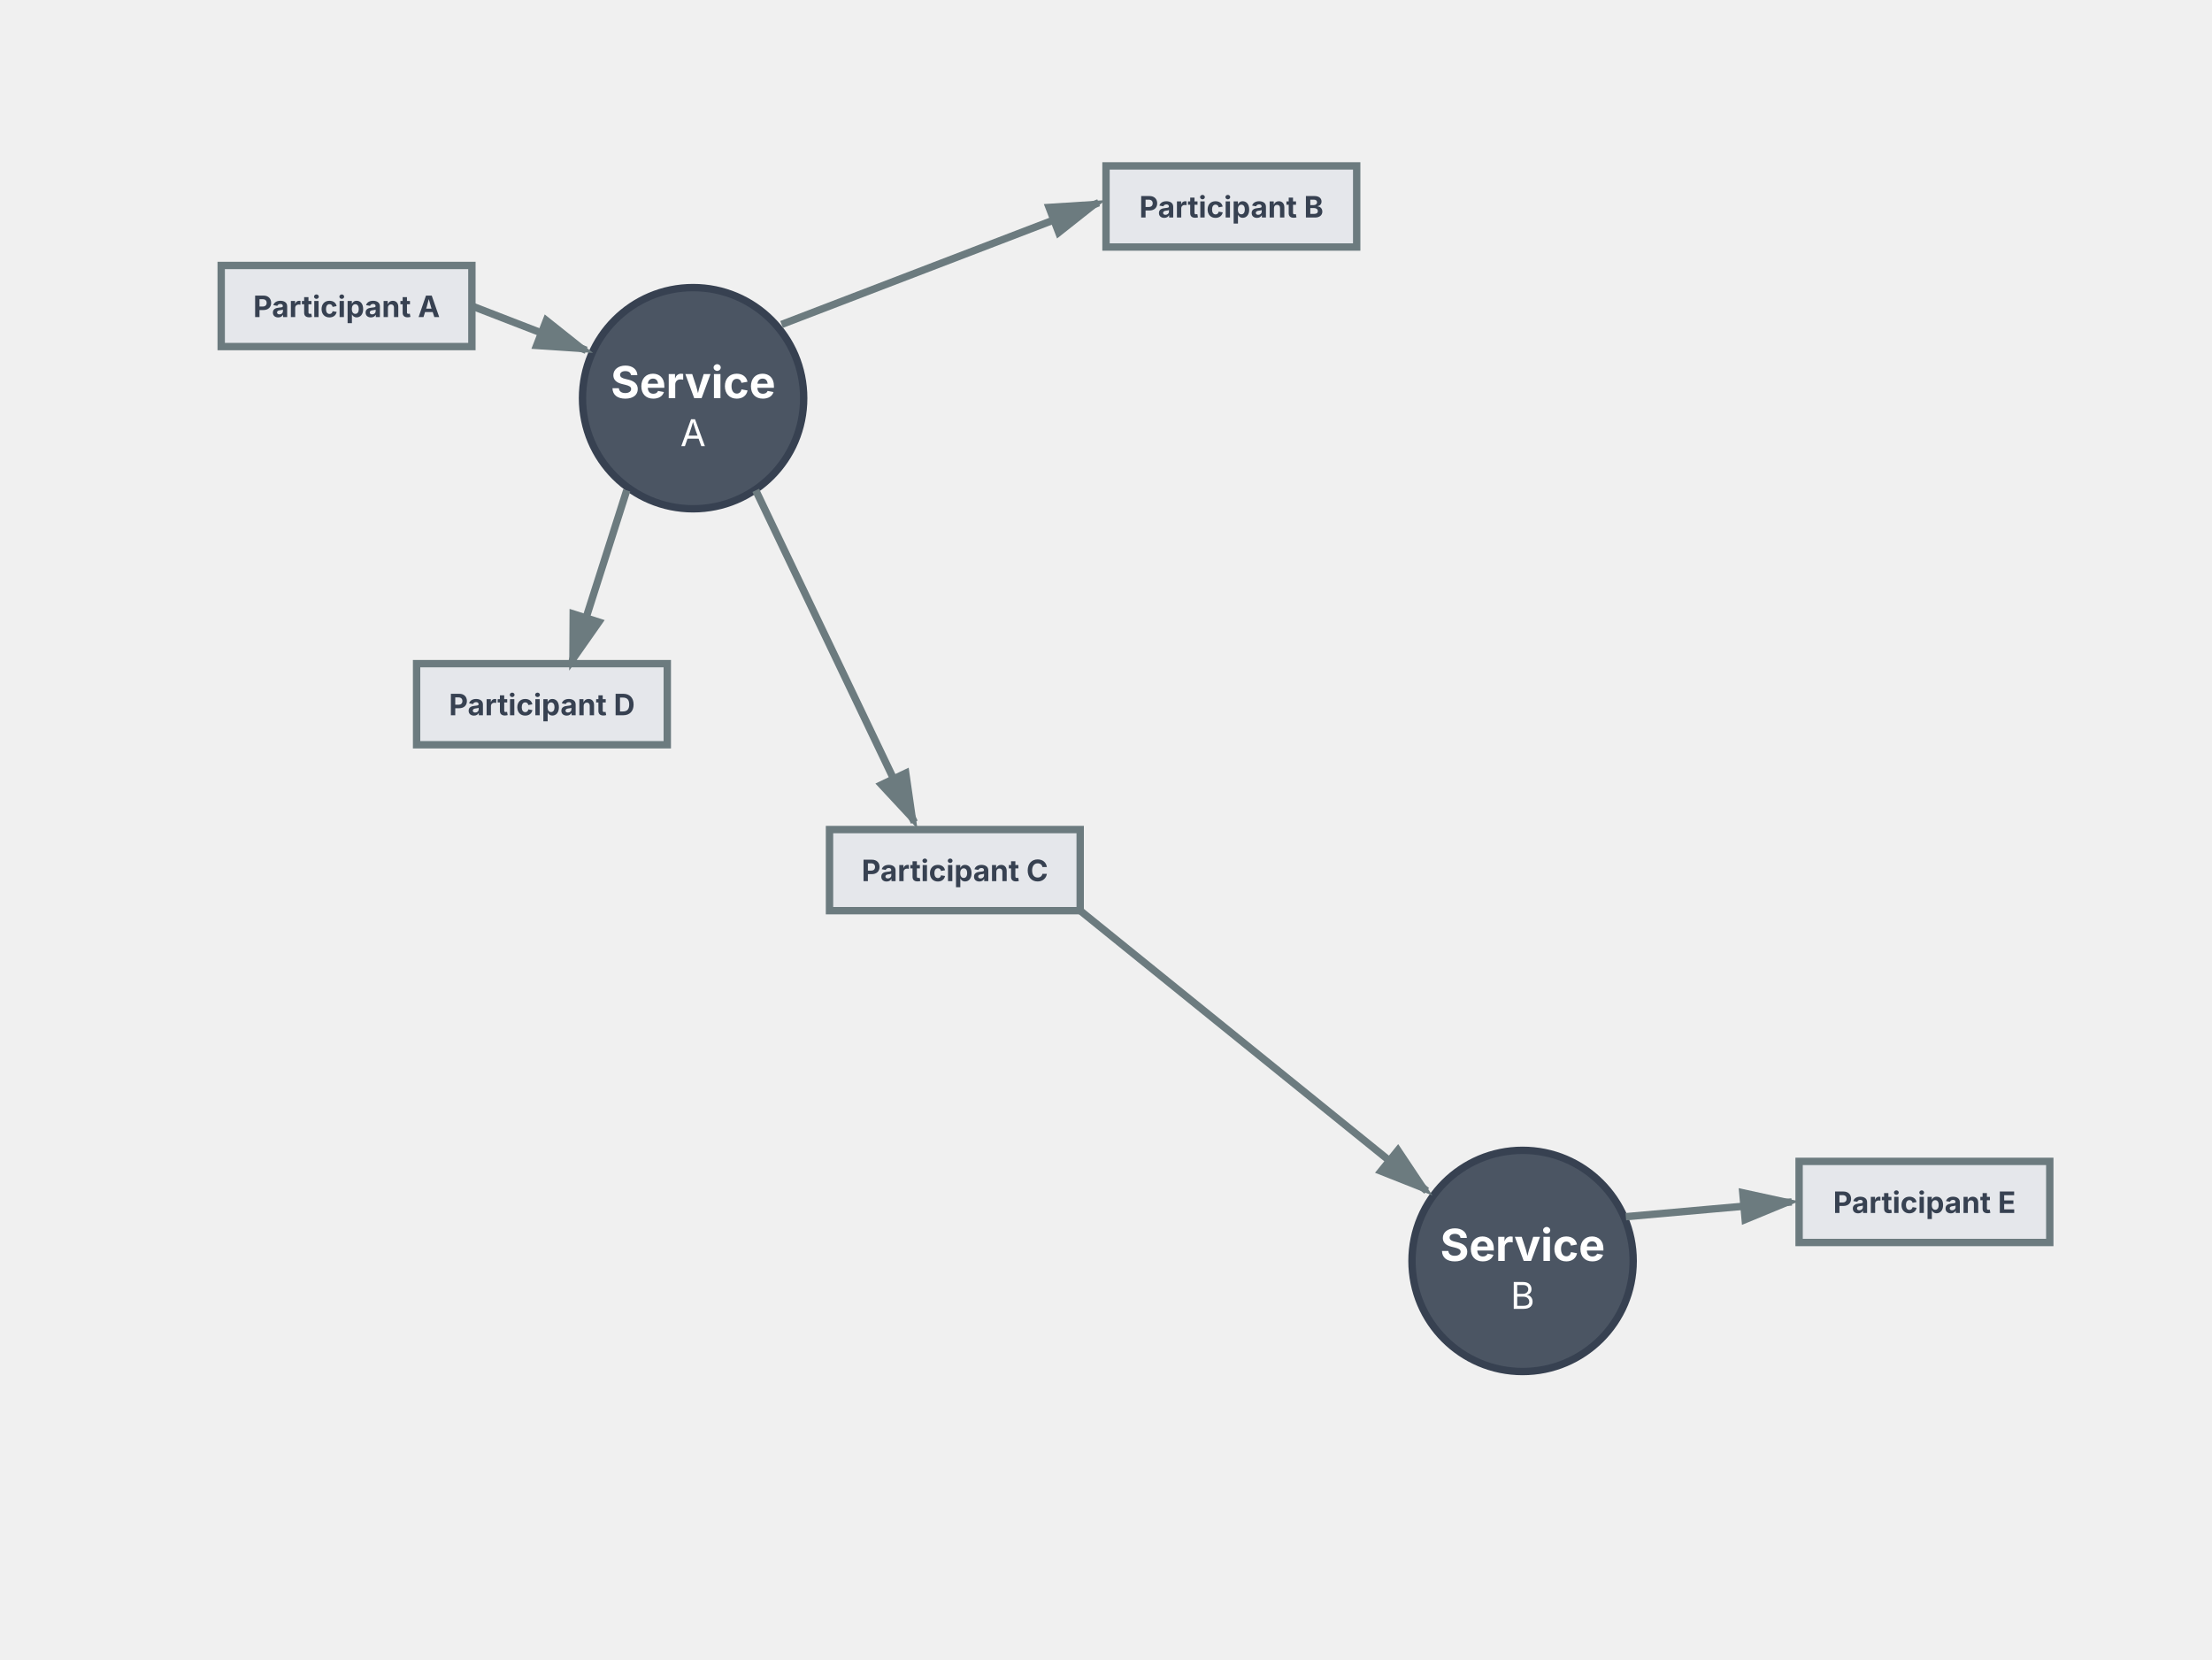
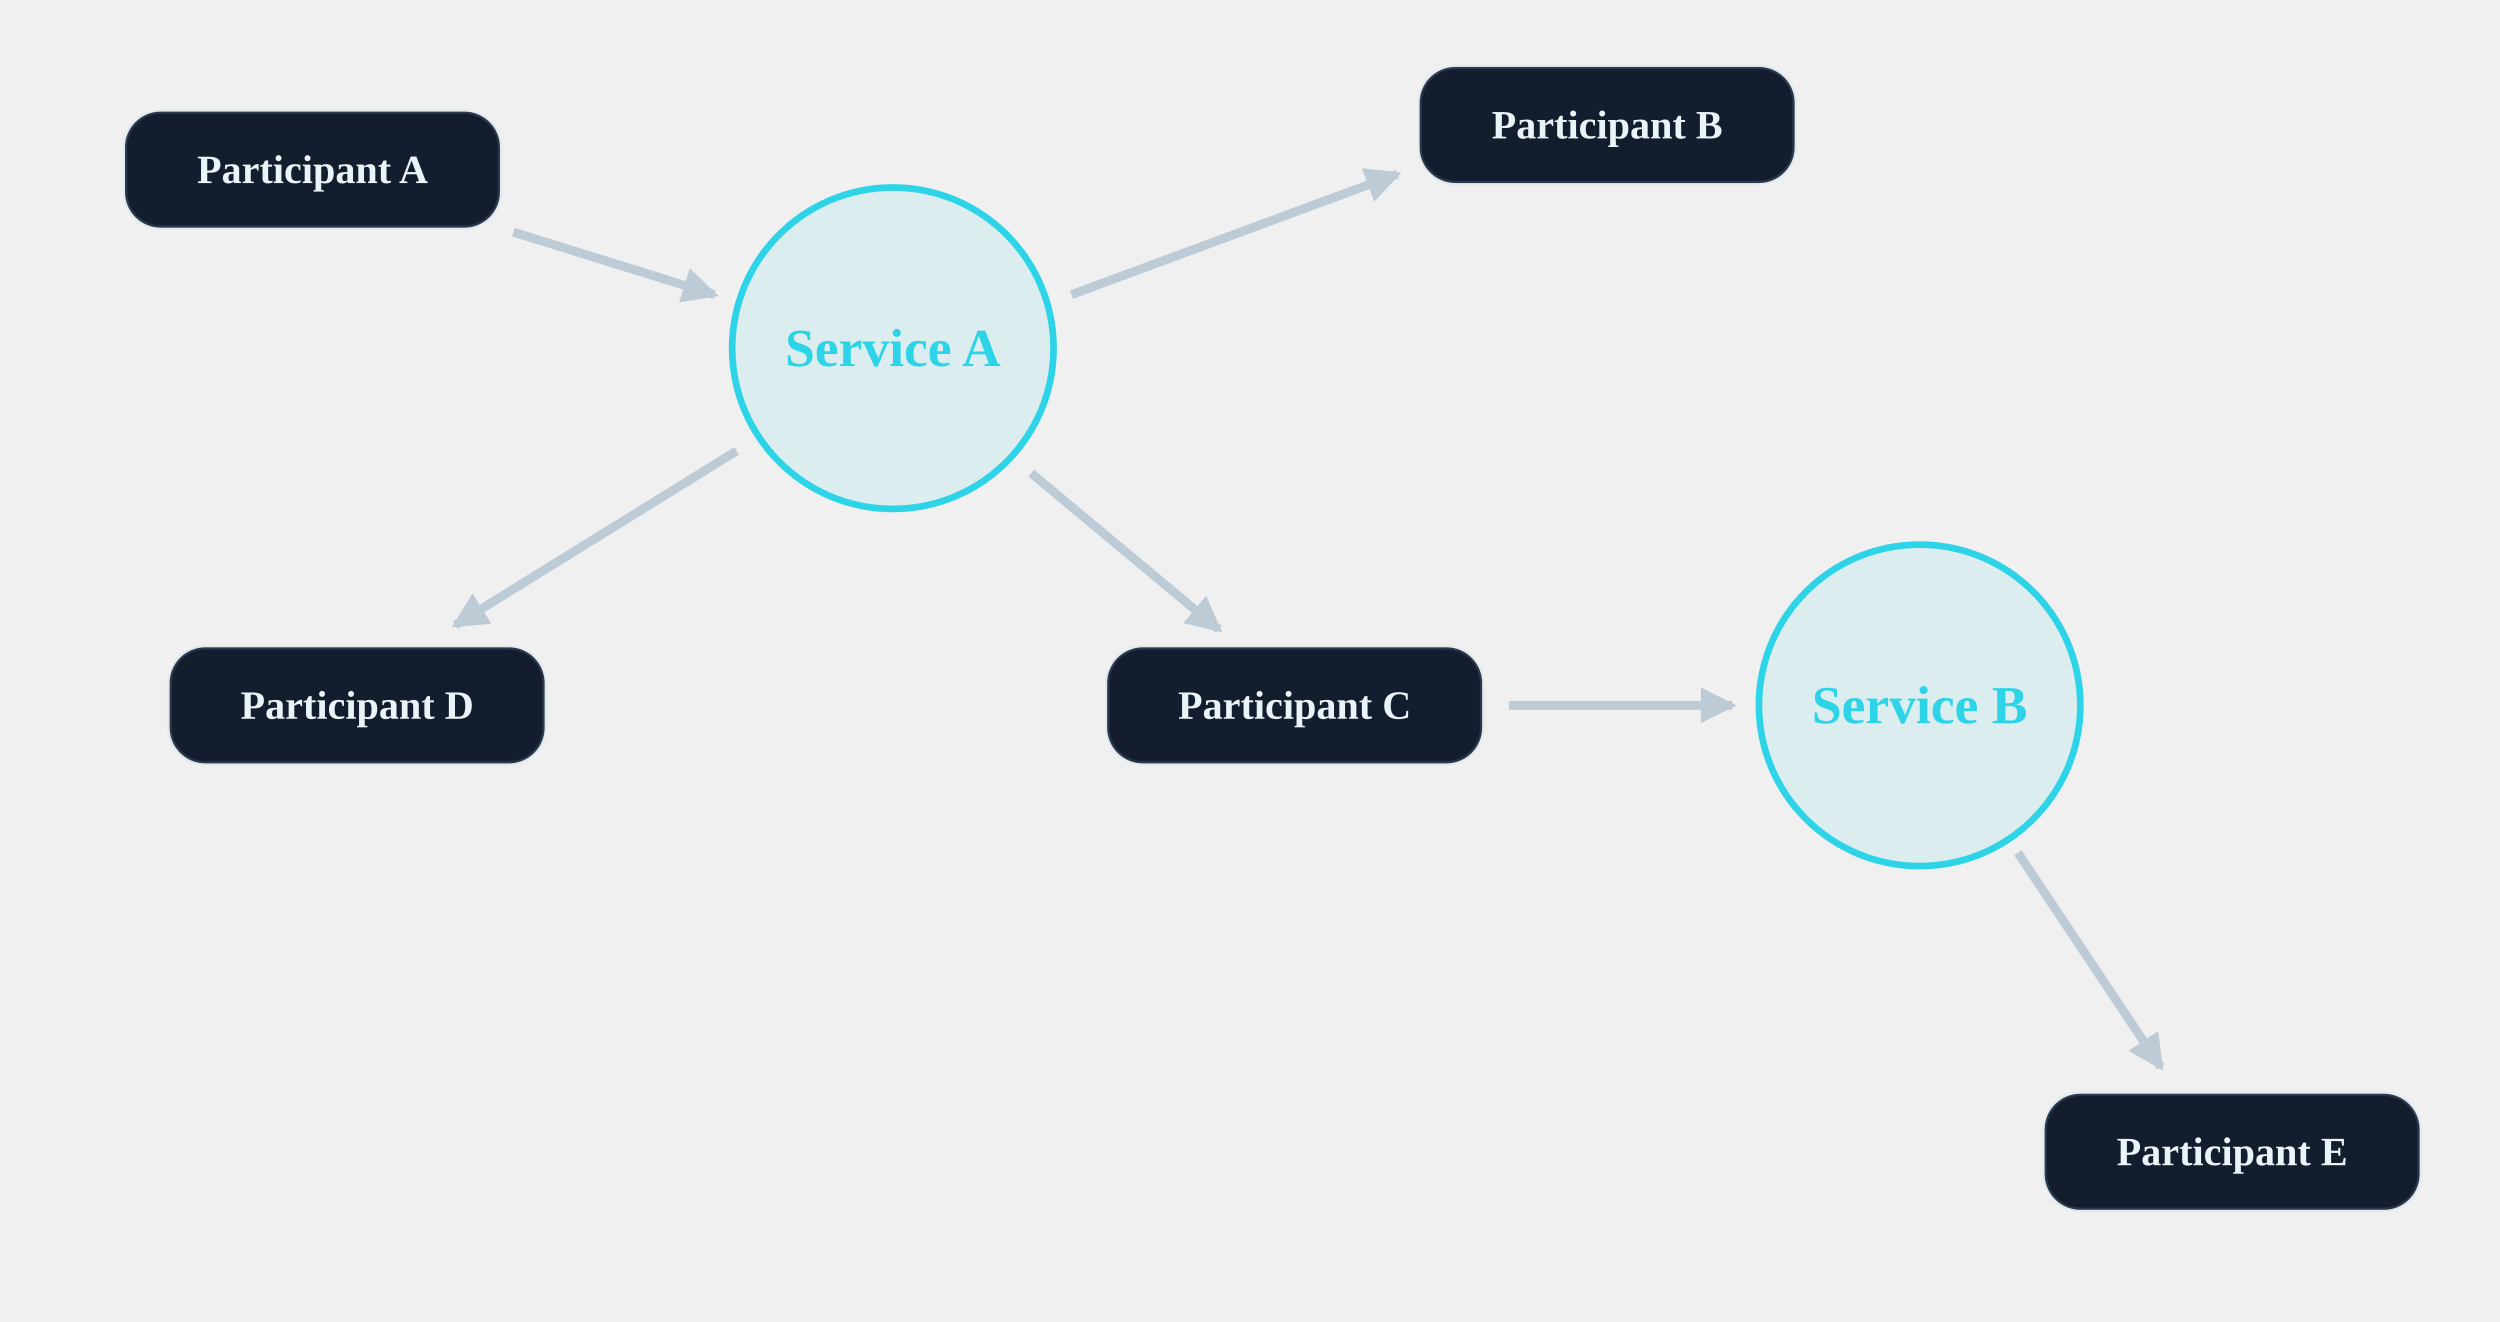
- <svg xmlns="http://www.w3.org/2000/svg" viewBox="0 0 600 450">
+ <svg xmlns="http://www.w3.org/2000/svg" viewBox="10 52 560 296" role="img" aria-label="Service-oriented communication graph">
+   <style>
+     .so-svc   { fill: rgba(45,212,232,0.10); stroke: var(--ix-ice, #2dd4e8); stroke-width: 1.5; }
+     .so-svc-t { font-family: var(--font-stack, sans-serif); font-weight: 600; font-size: 12px; fill: var(--ix-ice, #2dd4e8); }
+     .so-box   { fill: var(--ix-surface, #141d2d); stroke: var(--ix-line, rgba(150,200,230,0.16)); stroke-width: 1; }
+     .so-name  { font-family: var(--font-stack, sans-serif); font-weight: 600; font-size: 9px; fill: var(--ix-text, #eaf3f7); }
+     .so-flow  { stroke: var(--ix-muted, #bccbd6); stroke-width: 2; fill: none; }
+   </style>
  <defs>
-     <style>
-       .custom-fonts {
-         font-family: Inter, -apple-system, BlinkMacSystemFont, 'Segoe UI', Roboto, sans-serif;
-       }
-     </style>
-     <marker id="arrowhead" markerWidth="8" markerHeight="5" refX="7" refY="2.5" orient="auto">
-       <polygon points="0 0, 8 2.5, 0 5" fill="#6c7b7f" />
+     <marker id="so-arrow" markerWidth="10" markerHeight="10" refX="8" refY="5" orient="auto" markerUnits="userSpaceOnUse" overflow="visible">
+       <path d="M1,1 L9,5 L1,9 Z" fill="var(--ix-muted, #bccbd6)" />
    </marker>
  </defs>
-   <rect width="600" height="450" fill="transparent" />
-   <circle cx="188" cy="108" r="30" fill="#4b5563" stroke="#374151" stroke-width="2" />
-   <text x="188" y="108" text-anchor="middle" class="custom-fonts" font-size="12" font-weight="bold" fill="white">Service</text>
-   <text x="188" y="121" text-anchor="middle" class="custom-fonts" font-size="10" fill="white">A</text>
-   <circle cx="413" cy="342" r="30" fill="#4b5563" stroke="#374151" stroke-width="2" />
-   <text x="413" y="342" text-anchor="middle" class="custom-fonts" font-size="12" font-weight="bold" fill="white">Service</text>
-   <text x="413" y="355" text-anchor="middle" class="custom-fonts" font-size="10" fill="white">B</text>
-   <rect x="60" y="72" width="68" height="22" fill="#e5e7eb" stroke="#6c7b7f" stroke-width="2" />
-   <text x="94" y="86" text-anchor="middle" class="custom-fonts" font-size="8" font-weight="bold" fill="#374151">Participant A</text>
-   <rect x="300" y="45" width="68" height="22" fill="#e5e7eb" stroke="#6c7b7f" stroke-width="2" />
-   <text x="334" y="59" text-anchor="middle" class="custom-fonts" font-size="8" font-weight="bold" fill="#374151">Participant B</text>
-   <rect x="225" y="225" width="68" height="22" fill="#e5e7eb" stroke="#6c7b7f" stroke-width="2" />
-   <text x="259" y="239" text-anchor="middle" class="custom-fonts" font-size="8" font-weight="bold" fill="#374151">Participant C</text>
-   <rect x="113" y="180" width="68" height="22" fill="#e5e7eb" stroke="#6c7b7f" stroke-width="2" />
-   <text x="147" y="194" text-anchor="middle" class="custom-fonts" font-size="8" font-weight="bold" fill="#374151">Participant D</text>
-   <rect x="488" y="315" width="68" height="22" fill="#e5e7eb" stroke="#6c7b7f" stroke-width="2" />
-   <text x="522" y="329" text-anchor="middle" class="custom-fonts" font-size="8" font-weight="bold" fill="#374151">Participant E</text>
-   <line x1="128" y1="83" x2="159" y2="95" stroke="#6c7b7f" stroke-width="2" marker-end="url(#arrowhead)" />
-   <line x1="212" y1="88" x2="298" y2="55" stroke="#6c7b7f" stroke-width="2" marker-end="url(#arrowhead)" />
-   <line x1="170" y1="133" x2="155" y2="180" stroke="#6c7b7f" stroke-width="2" marker-end="url(#arrowhead)" />
-   <line x1="205" y1="133" x2="248" y2="223" stroke="#6c7b7f" stroke-width="2" marker-end="url(#arrowhead)" />
-   <line x1="293" y1="247" x2="387" y2="323" stroke="#6c7b7f" stroke-width="2" marker-end="url(#arrowhead)" />
-   <line x1="441" y1="330" x2="486" y2="326" stroke="#6c7b7f" stroke-width="2" marker-end="url(#arrowhead)" />
+   <circle class="so-svc" cx="210" cy="130" r="36" />
+   <text class="so-svc-t" x="210" y="134" text-anchor="middle">Service A</text>
+   <circle class="so-svc" cx="440" cy="210" r="36" />
+   <text class="so-svc-t" x="440" y="214" text-anchor="middle">Service B</text>
+   <rect class="so-box" x="38" y="77" width="84" height="26" rx="8" />
+   <text class="so-name" x="80" y="93" text-anchor="middle">Participant A</text>
+   <rect class="so-box" x="328" y="67" width="84" height="26" rx="8" />
+   <text class="so-name" x="370" y="83" text-anchor="middle">Participant B</text>
+   <rect class="so-box" x="48" y="197" width="84" height="26" rx="8" />
+   <text class="so-name" x="90" y="213" text-anchor="middle">Participant D</text>
+   <rect class="so-box" x="258" y="197" width="84" height="26" rx="8" />
+   <text class="so-name" x="300" y="213" text-anchor="middle">Participant C</text>
+   <rect class="so-box" x="468" y="297" width="84" height="26" rx="8" />
+   <text class="so-name" x="510" y="313" text-anchor="middle">Participant E</text>
+   <line class="so-flow" x1="125" y1="104" x2="170" y2="118" marker-end="url(#so-arrow)" />
+   <line class="so-flow" x1="250" y1="118" x2="323" y2="91" marker-end="url(#so-arrow)" />
+   <line class="so-flow" x1="175" y1="153" x2="112" y2="192" marker-end="url(#so-arrow)" />
+   <line class="so-flow" x1="241" y1="158" x2="283" y2="193" marker-end="url(#so-arrow)" />
+   <line class="so-flow" x1="348" y1="210" x2="398" y2="210" marker-end="url(#so-arrow)" />
+   <line class="so-flow" x1="462" y1="243" x2="494" y2="291" marker-end="url(#so-arrow)" />
</svg>
